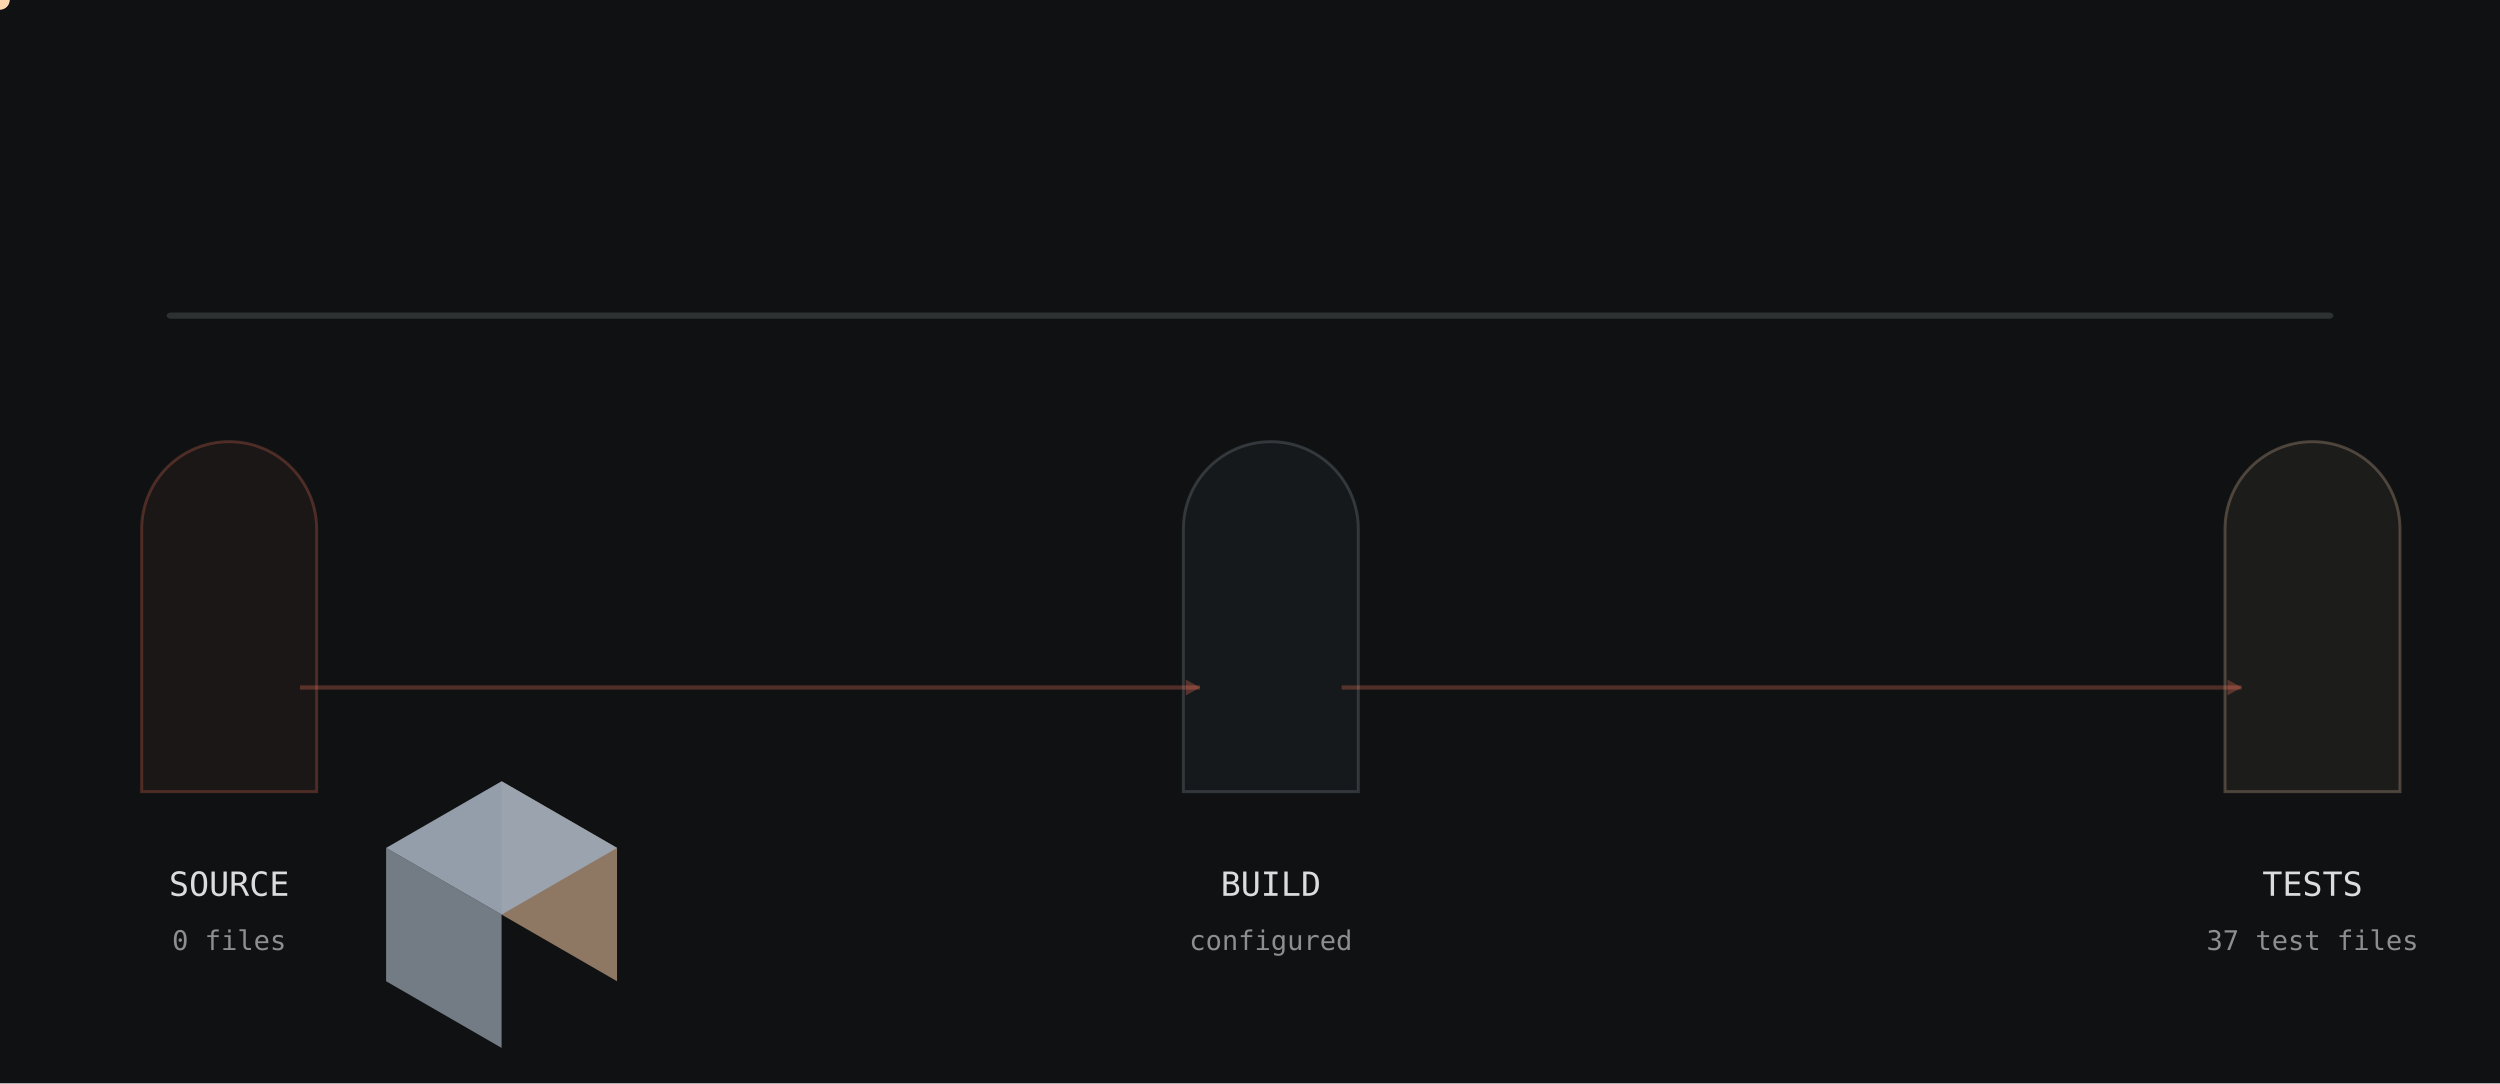
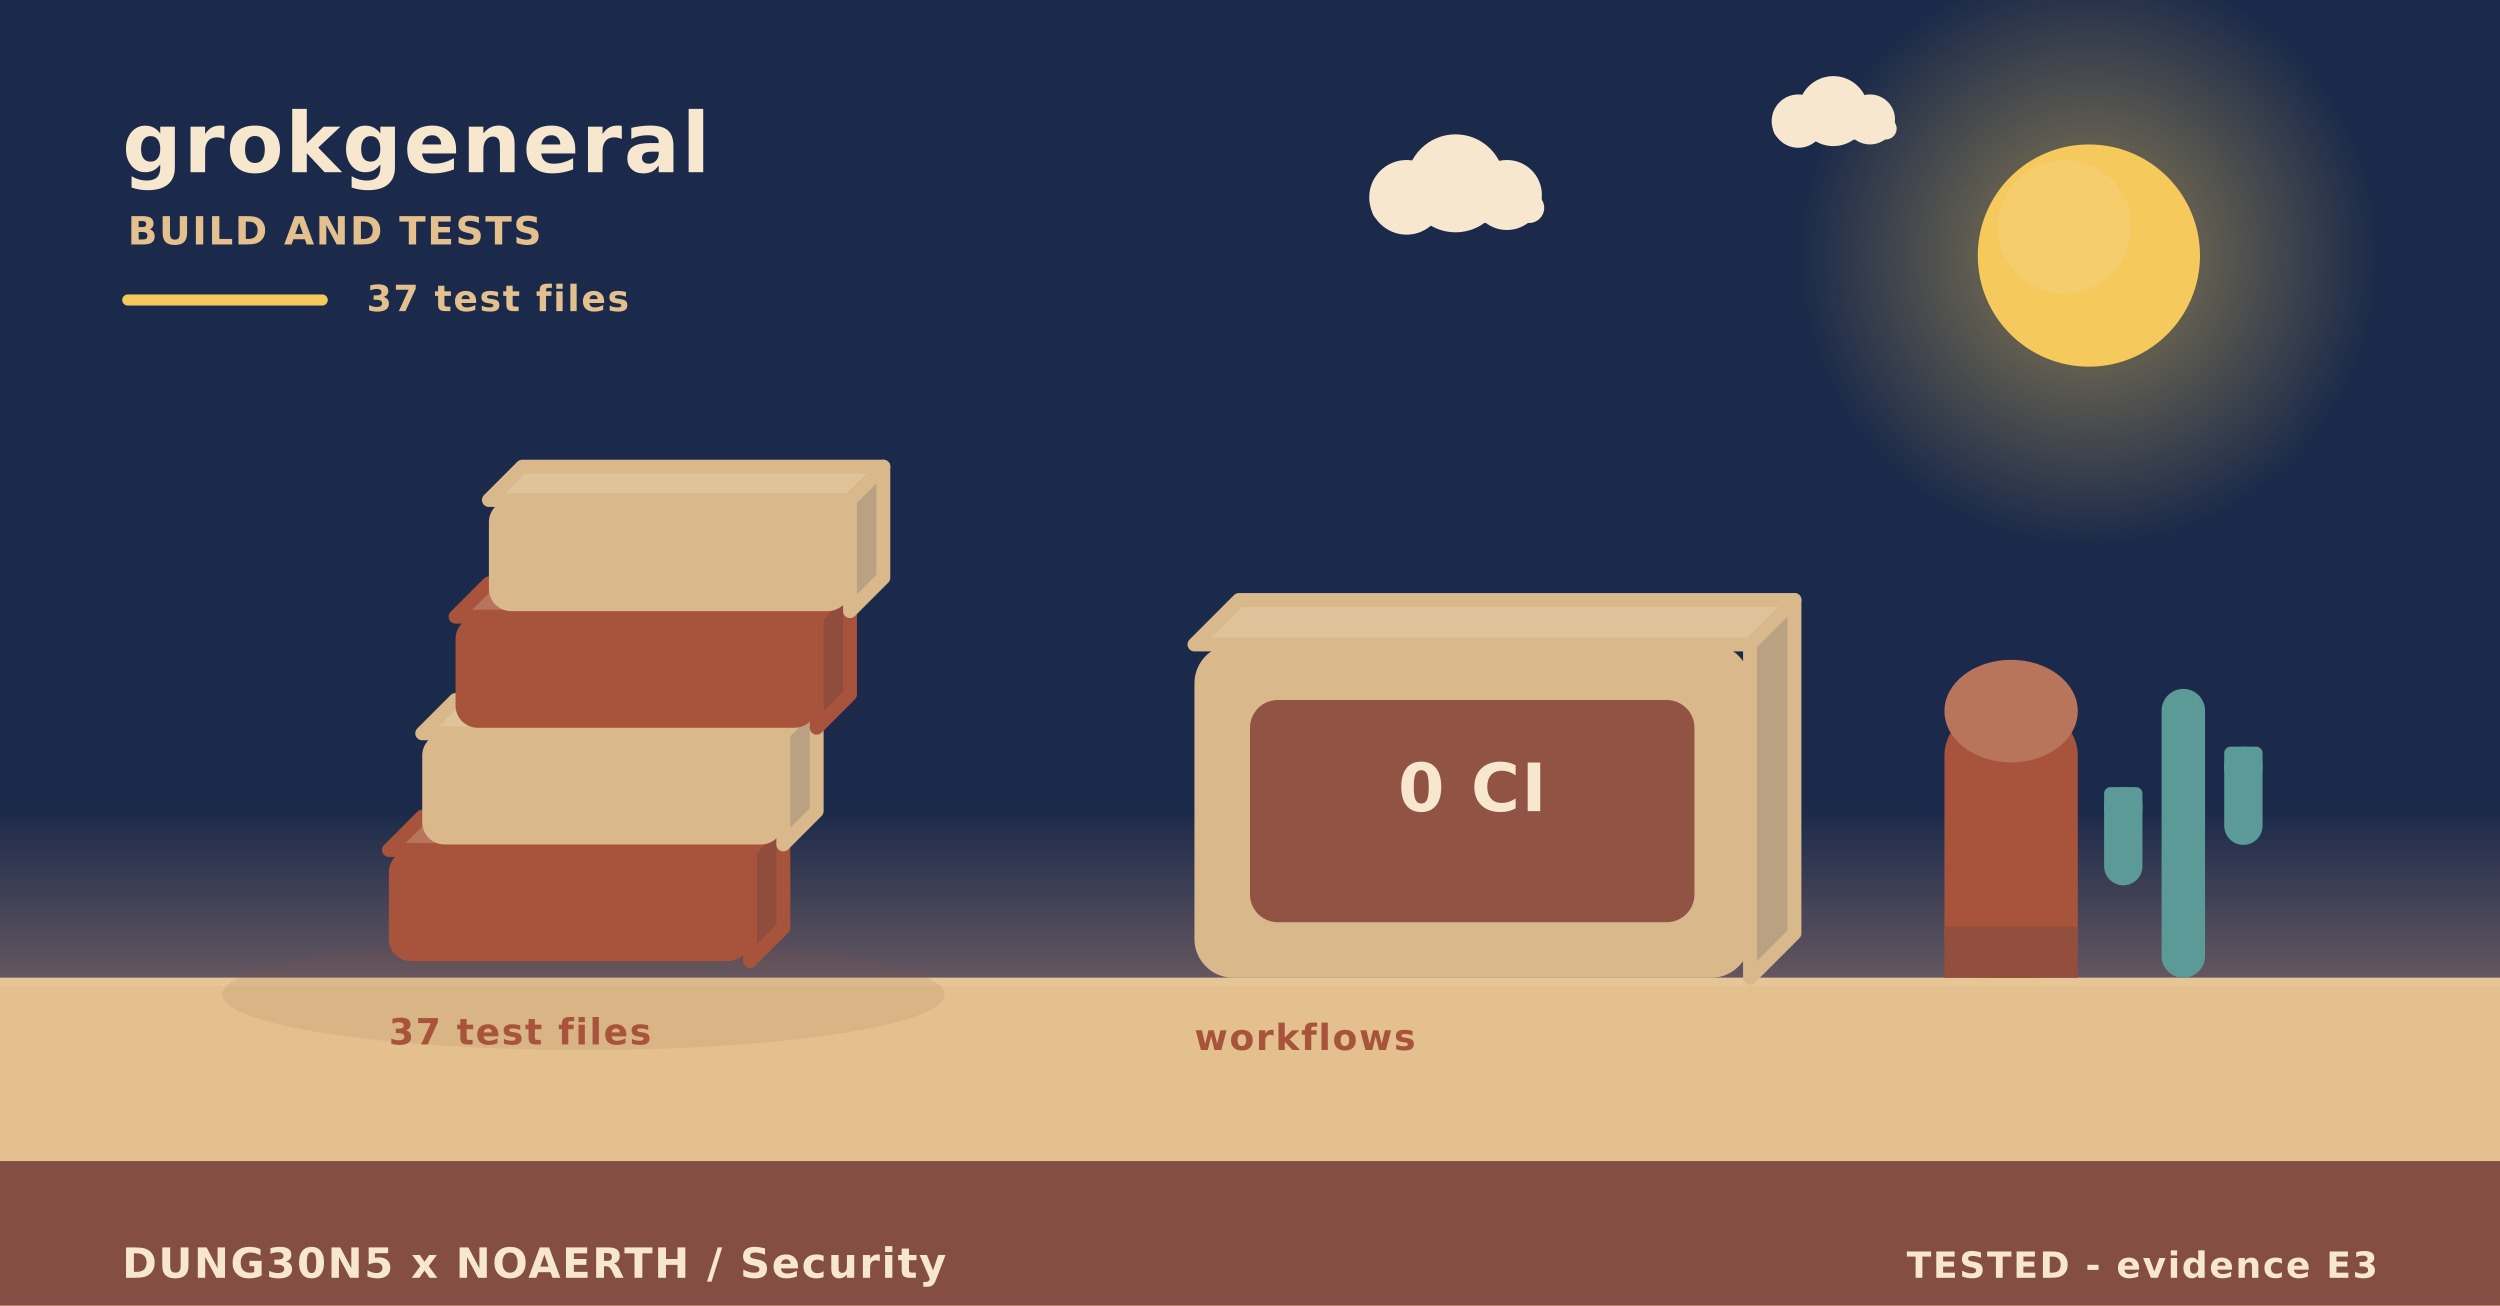
- <svg xmlns="http://www.w3.org/2000/svg" viewBox="0 0 1200 520" width="1200" height="520" role="img" aria-label="grokgeneral build evidence">
-   <rect width="1200" height="520" fill="#0f1113" />
-   <defs>
-     <linearGradient id="gb" x1="0" y1="0" x2="1" y2="1">
-       <stop offset="0%" stop-color="#ff7a5c" />
-       <stop offset="100%" stop-color="#9aa5b1" />
-     </linearGradient>
-   </defs>
-   <rect x="80.00" y="150.00" width="1040.00" height="3.00" rx="2.00" fill="rgba(241,243,245,0.140)" opacity="1.00" />
-   <path d="M68.00,380.00 L68.00,254.00 A42.00,42.00 0 0 1 152.00,254.00 L152.00,380.00 Z" fill="rgba(255,122,92,0.100)" opacity="0.55" stroke="rgba(255,122,92,0.450)" stroke-width="1.4" />
-   <polygon points="-192.26,189.00 -136.83,221.00 -136.83,157.00 -192.26,125.00" fill="#947d67" opacity="0.95" />
-   <polygon points="-247.68,221.00 -192.26,253.00 -192.26,189.00 -247.68,157.00" fill="#78818a" opacity="0.95" />
-   <polygon points="-192.26,125.00 -136.83,157.00 -192.26,189.00 -247.68,157.00" fill="#ff7a5c" opacity="0.95" />
-   <text x="110" y="430" font-family="ui-monospace,Menlo,monospace" font-size="16" fill="rgba(241,243,245,0.900)" text-anchor="middle">SOURCE</text>
-   <text x="110" y="456" font-family="ui-monospace,Menlo,monospace" font-size="13" fill="rgba(241,243,245,0.550)" text-anchor="middle">0 files</text>
-   <path d="M568.00,380.00 L568.00,254.00 A42.00,42.00 0 0 1 652.00,254.00 L652.00,380.00 Z" fill="rgba(154,165,177,0.100)" opacity="0.55" stroke="rgba(154,165,177,0.450)" stroke-width="1.4" />
-   <polygon points="240.76,439.00 296.18,471.00 296.18,407.00 240.76,375.00" fill="#947d67" opacity="0.95" />
-   <polygon points="185.33,471.00 240.76,503.00 240.76,439.00 185.33,407.00" fill="#78818a" opacity="0.95" />
-   <polygon points="240.76,375.00 296.18,407.00 240.76,439.00 185.33,407.00" fill="#9aa5b1" opacity="0.95" />
-   <text x="610" y="430" font-family="ui-monospace,Menlo,monospace" font-size="16" fill="rgba(241,243,245,0.900)" text-anchor="middle">BUILD</text>
-   <text x="610" y="456" font-family="ui-monospace,Menlo,monospace" font-size="13" fill="rgba(241,243,245,0.550)" text-anchor="middle">configured</text>
-   <line x1="144.00" y1="330.00" x2="576.00" y2="330.00" stroke="rgba(255,122,92,0.500)" stroke-width="2.00" opacity="0.55" />
-   <polygon points="576.00,330.00 569.20,326.20 569.20,333.80" fill="rgba(255,122,92,0.500)" opacity="0.55" />
-   <g opacity="0.9">
-     <circle cx="0.00" cy="0.00" r="4.60" fill="#ffd8b1" opacity="1.00" />
-     <animateTransform attributeName="transform" type="translate" values="144.00,330.00 576.00,330.00" dur="5.667s" begin="0.0s" repeatCount="indefinite" />
-     <animateTransform attributeName="transform" type="translate" values="576.00,330.00 144.00,330.00" dur="5.667s" begin="2.833s" repeatCount="indefinite" />
+ <svg xmlns="http://www.w3.org/2000/svg" width="900" height="470" viewBox="0 0 900 470" role="img" aria-label="grokgeneral - how it is verified">
+   <linearGradient id="skyb" x1="0" y1="0" x2="0" y2="1">
+     <stop offset="0" stop-color="#1b2a4a" />
+     <stop offset="0.62" stop-color="#1b2a4a" />
+     <stop offset="1" stop-color="#f3ad8a" />
+   </linearGradient>
+   <rect width="900" height="470" fill="url(#skyb)" />
+   <radialGradient id="sunb">
+     <stop offset="0.35" stop-color="#f5c95c" stop-opacity="0.34" />
+     <stop offset="1" stop-color="#f5c95c" stop-opacity="0" />
+   </radialGradient>
+   <circle cx="752" cy="92" r="104" fill="url(#sunb)" />
+   <circle cx="752" cy="92" r="40" fill="#f5c95c" />
+   <circle cx="743.2" cy="81.6" r="24" fill="#f5d27e" opacity="0.5" />
+   <g>
+     <circle cx="524" cy="66" r="17.64" fill="#f6e7ce" />
+     <circle cx="506.36" cy="71.04" r="13.44" fill="#f6e7ce" />
+     <circle cx="542.48" cy="70.2" r="12.6" fill="#f6e7ce" />
+     <rect x="493.76" y="69.36" width="62.16" height="10.92" rx="5.46" fill="#f6e7ce" />
+     <animateTransform attributeName="transform" type="translate" values="0 0;24 0;0 0" dur="36s" begin="0s" repeatCount="indefinite" />
  </g>
-   <path d="M1068.00,380.00 L1068.00,254.00 A42.00,42.00 0 0 1 1152.00,254.00 L1152.00,380.00 Z" fill="rgba(255,216,177,0.100)" opacity="0.55" stroke="rgba(255,216,177,0.450)" stroke-width="1.4" />
-   <polygon points="673.77,689.00 729.19,721.00 729.19,657.00 673.77,625.00" fill="#947d67" opacity="0.95" />
-   <polygon points="618.34,721.00 673.77,753.00 673.77,689.00 618.34,657.00" fill="#78818a" opacity="0.95" />
-   <polygon points="673.77,625.00 729.19,657.00 673.77,689.00 618.34,657.00" fill="#ffd8b1" opacity="0.95" />
-   <text x="1110" y="430" font-family="ui-monospace,Menlo,monospace" font-size="16" fill="rgba(241,243,245,0.900)" text-anchor="middle">TESTS</text>
-   <text x="1110" y="456" font-family="ui-monospace,Menlo,monospace" font-size="13" fill="rgba(241,243,245,0.550)" text-anchor="middle">37 test files</text>
-   <line x1="644.00" y1="330.00" x2="1076.00" y2="330.00" stroke="rgba(255,122,92,0.500)" stroke-width="2.00" opacity="0.55" />
-   <polygon points="1076.00,330.00 1069.20,326.20 1069.20,333.80" fill="rgba(255,122,92,0.500)" opacity="0.55" />
-   <g opacity="0.9">
-     <circle cx="0.00" cy="0.00" r="4.60" fill="#ffd8b1" opacity="1.00" />
-     <animateTransform attributeName="transform" type="translate" values="644.00,330.00 1076.00,330.00" dur="5.667s" begin="0.4s" repeatCount="indefinite" />
-     <animateTransform attributeName="transform" type="translate" values="1076.00,330.00 644.00,330.00" dur="5.667s" begin="3.233s" repeatCount="indefinite" />
+   <g>
+     <circle cx="660" cy="40" r="12.6" fill="#f6e7ce" />
+     <circle cx="647.4" cy="43.6" r="9.6" fill="#f6e7ce" />
+     <circle cx="673.2" cy="43" r="9" fill="#f6e7ce" />
+     <rect x="638.4" y="42.4" width="44.4" height="7.8" rx="3.9" fill="#f6e7ce" />
+     <animateTransform attributeName="transform" type="translate" values="0 0;-18 0;0 0" dur="46s" begin="3s" repeatCount="indefinite" />
  </g>
+   <rect x="0" y="352" width="900" height="118" fill="#e3c08d" />
+   <rect x="0" y="352" width="900" height="3" fill="#e6c596" />
+   <text x="44" y="62" font-family="Verdana,DejaVu Sans,sans-serif" font-size="30" font-weight="700" letter-spacing="0.6" fill="#f6e7ce" text-anchor="start">grokgeneral</text>
+   <text x="46" y="88" font-family="Verdana,DejaVu Sans,sans-serif" font-size="14" font-weight="700" letter-spacing="0.6" fill="#e3c08d" text-anchor="start">BUILD AND TESTS</text>
+   <rect x="44" y="106" width="74" height="4" rx="2" fill="#f5c95c" />
+   <text x="132" y="112" font-family="Verdana,DejaVu Sans,sans-serif" font-size="13" font-weight="700" letter-spacing="0.6" fill="#e3c08d" text-anchor="start">37 test files</text>
+   <ellipse cx="210" cy="358" rx="130" ry="20" fill="rgba(138,90,68,0.11)" />
+   <g>
+     <path d="M140,306 L270,306 L282,294 L152,294 Z" fill="#b9745c" stroke="#a8543c" stroke-width="5" stroke-linejoin="round" />
+     <path d="M270,306 L282,294 L282,334 L270,346 Z" fill="#904d3e" stroke="#a8543c" stroke-width="5" stroke-linejoin="round" />
+     <rect x="140" y="306" width="130" height="40" rx="8" fill="#a8543c" />
+     <animateTransform attributeName="transform" type="translate" values="0 10;0 0" dur="0.8s" begin="0.5s" fill="freeze" />
+   </g>
+   <g>
+     <path d="M152,264 L282,264 L294,252 L164,252 Z" fill="#dfc39b" stroke="#d9b98c" stroke-width="5" stroke-linejoin="round" />
+     <path d="M282,264 L294,252 L294,292 L282,304 Z" fill="#b9a181" stroke="#d9b98c" stroke-width="5" stroke-linejoin="round" />
+     <rect x="152" y="264" width="130" height="40" rx="8" fill="#d9b98c" />
+     <animateTransform attributeName="transform" type="translate" values="0 10;0 0" dur="0.8s" begin="0.34s" fill="freeze" />
+   </g>
+   <g>
+     <path d="M164,222 L294,222 L306,210 L176,210 Z" fill="#b9745c" stroke="#a8543c" stroke-width="5" stroke-linejoin="round" />
+     <path d="M294,222 L306,210 L306,250 L294,262 Z" fill="#904d3e" stroke="#a8543c" stroke-width="5" stroke-linejoin="round" />
+     <rect x="164" y="222" width="130" height="40" rx="8" fill="#a8543c" />
+     <animateTransform attributeName="transform" type="translate" values="0 10;0 0" dur="0.8s" begin="0.18s" fill="freeze" />
+   </g>
+   <g>
+     <path d="M176,180 L306,180 L318,168 L188,168 Z" fill="#dfc39b" stroke="#d9b98c" stroke-width="5" stroke-linejoin="round" />
+     <path d="M306,180 L318,168 L318,208 L306,220 Z" fill="#b9a181" stroke="#d9b98c" stroke-width="5" stroke-linejoin="round" />
+     <rect x="176" y="180" width="130" height="40" rx="8" fill="#d9b98c" />
+     <animateTransform attributeName="transform" type="translate" values="0 10;0 0" dur="0.8s" begin="0.02s" fill="freeze" />
+   </g>
+   <text x="140" y="376" font-family="Verdana,DejaVu Sans,sans-serif" font-size="13" font-weight="700" letter-spacing="0.6" fill="#a8543c" text-anchor="start">37 test files</text>
+   <path d="M430,232 L630,232 L646,216 L446,216 Z" fill="#dfc39b" stroke="#d9b98c" stroke-width="5" stroke-linejoin="round" />
+   <path d="M630,232 L646,216 L646,336 L630,352 Z" fill="#b9a181" stroke="#d9b98c" stroke-width="5" stroke-linejoin="round" />
+   <rect x="430" y="232" width="200" height="120" rx="14" fill="#d9b98c" />
+   <rect x="450" y="252" width="160" height="80" rx="10" fill="#8c4c3f" opacity="0.94" />
+   <text x="530" y="292" font-family="Verdana,DejaVu Sans,sans-serif" font-size="24" font-weight="700" letter-spacing="0.6" fill="#f6e7ce" text-anchor="middle">0 CI</text>
+   <text x="430" y="378" font-family="Verdana,DejaVu Sans,sans-serif" font-size="13" font-weight="700" letter-spacing="0.6" fill="#a8543c" text-anchor="start">workflows</text>
+   <rect x="700" y="256" width="48" height="96" rx="16" fill="#a8543c" />
+   <ellipse cx="724" cy="256" rx="24" ry="18.46" fill="#b9745c" />
+   <rect x="700" y="333.54" width="48" height="18.46" fill="#944e3e" />
+   <rect x="778.18" y="248" width="15.64" height="104" rx="7.82" fill="#5b9a97" />
+   <rect x="757.48" y="283.36" width="13.8" height="35.36" rx="6.9" fill="#5b9a97" />
+   <rect x="757.48" y="283.36" width="13.8" height="10.4" rx="2.3" fill="#5b9a97" />
+   <rect x="800.72" y="268.8" width="13.8" height="35.36" rx="6.9" fill="#5b9a97" />
+   <rect x="800.72" y="268.8" width="13.8" height="10.4" rx="2.3" fill="#5b9a97" />
+   <rect x="0" y="418" width="900" height="52" rx="0" fill="#7e4740" opacity="0.94" />
+   <text x="44" y="460" font-family="Verdana,DejaVu Sans,sans-serif" font-size="15" font-weight="700" letter-spacing="0.6" fill="#f6e7ce" text-anchor="start">DUNG30N5 x NOAERTH  /  Security</text>
+   <text x="856" y="460" font-family="Verdana,DejaVu Sans,sans-serif" font-size="13" font-weight="700" letter-spacing="0.6" fill="#f6e7ce" text-anchor="end">TESTED  -  evidence E3</text>
</svg>
